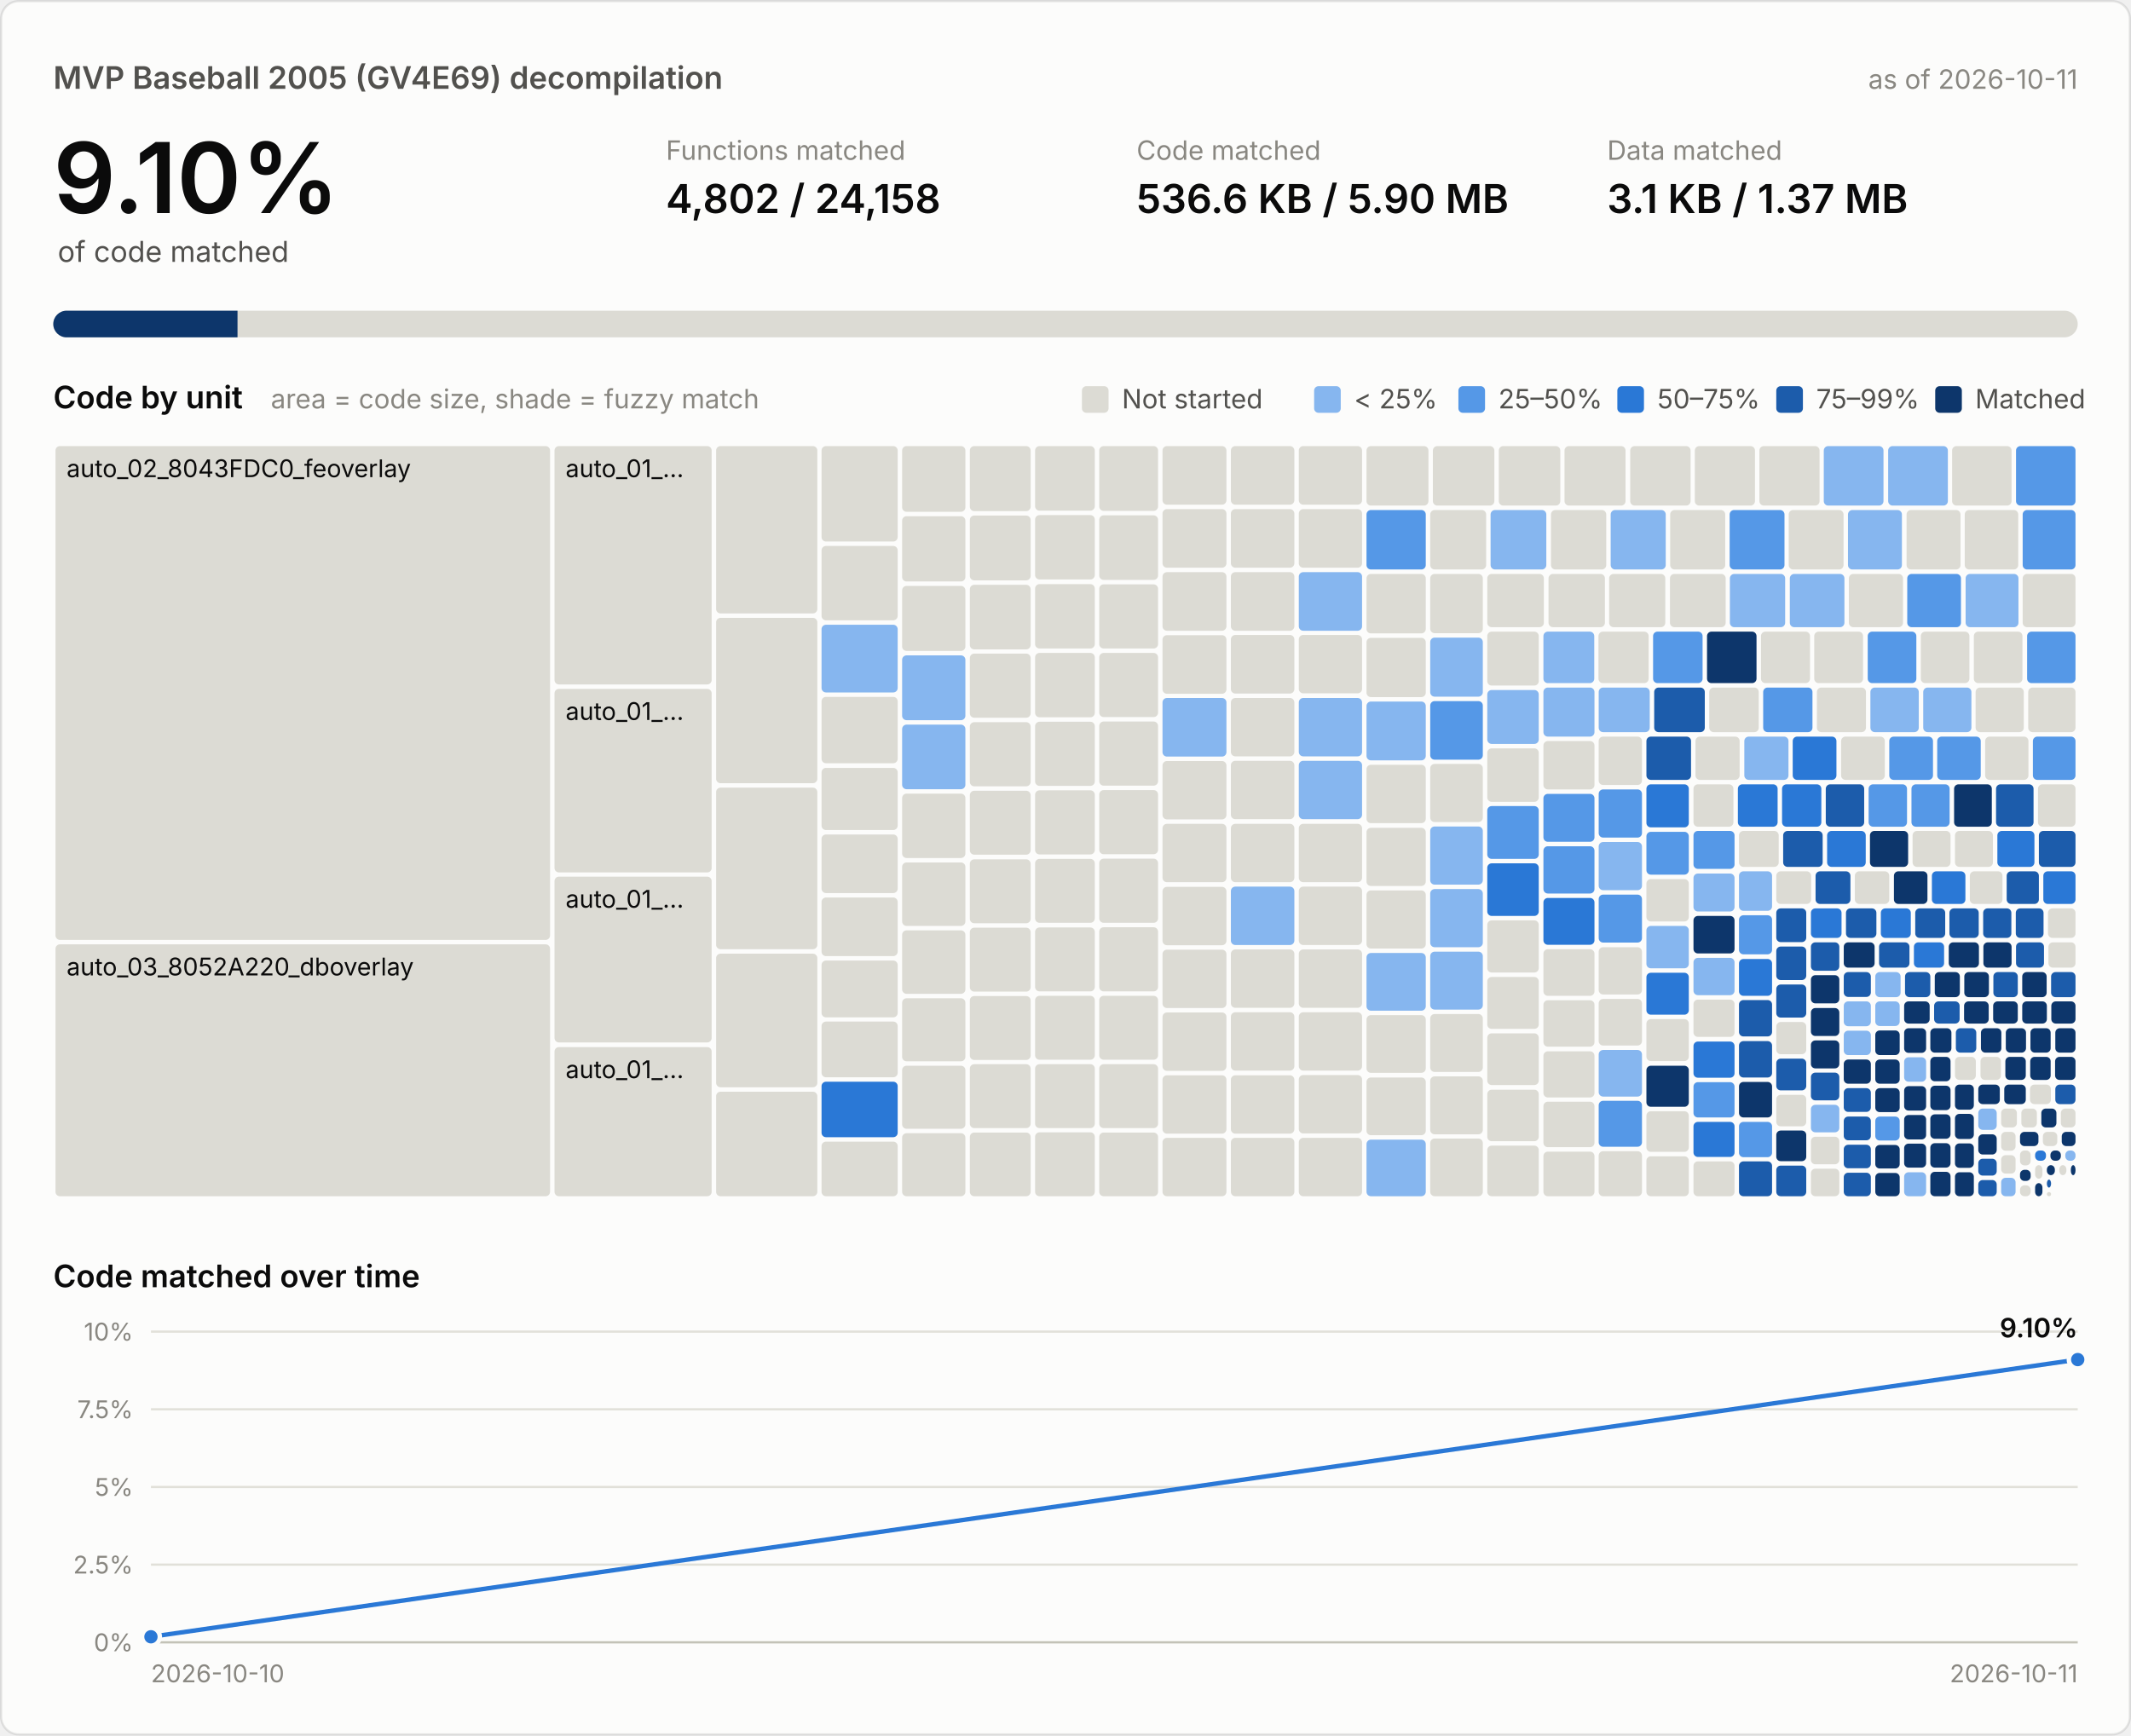
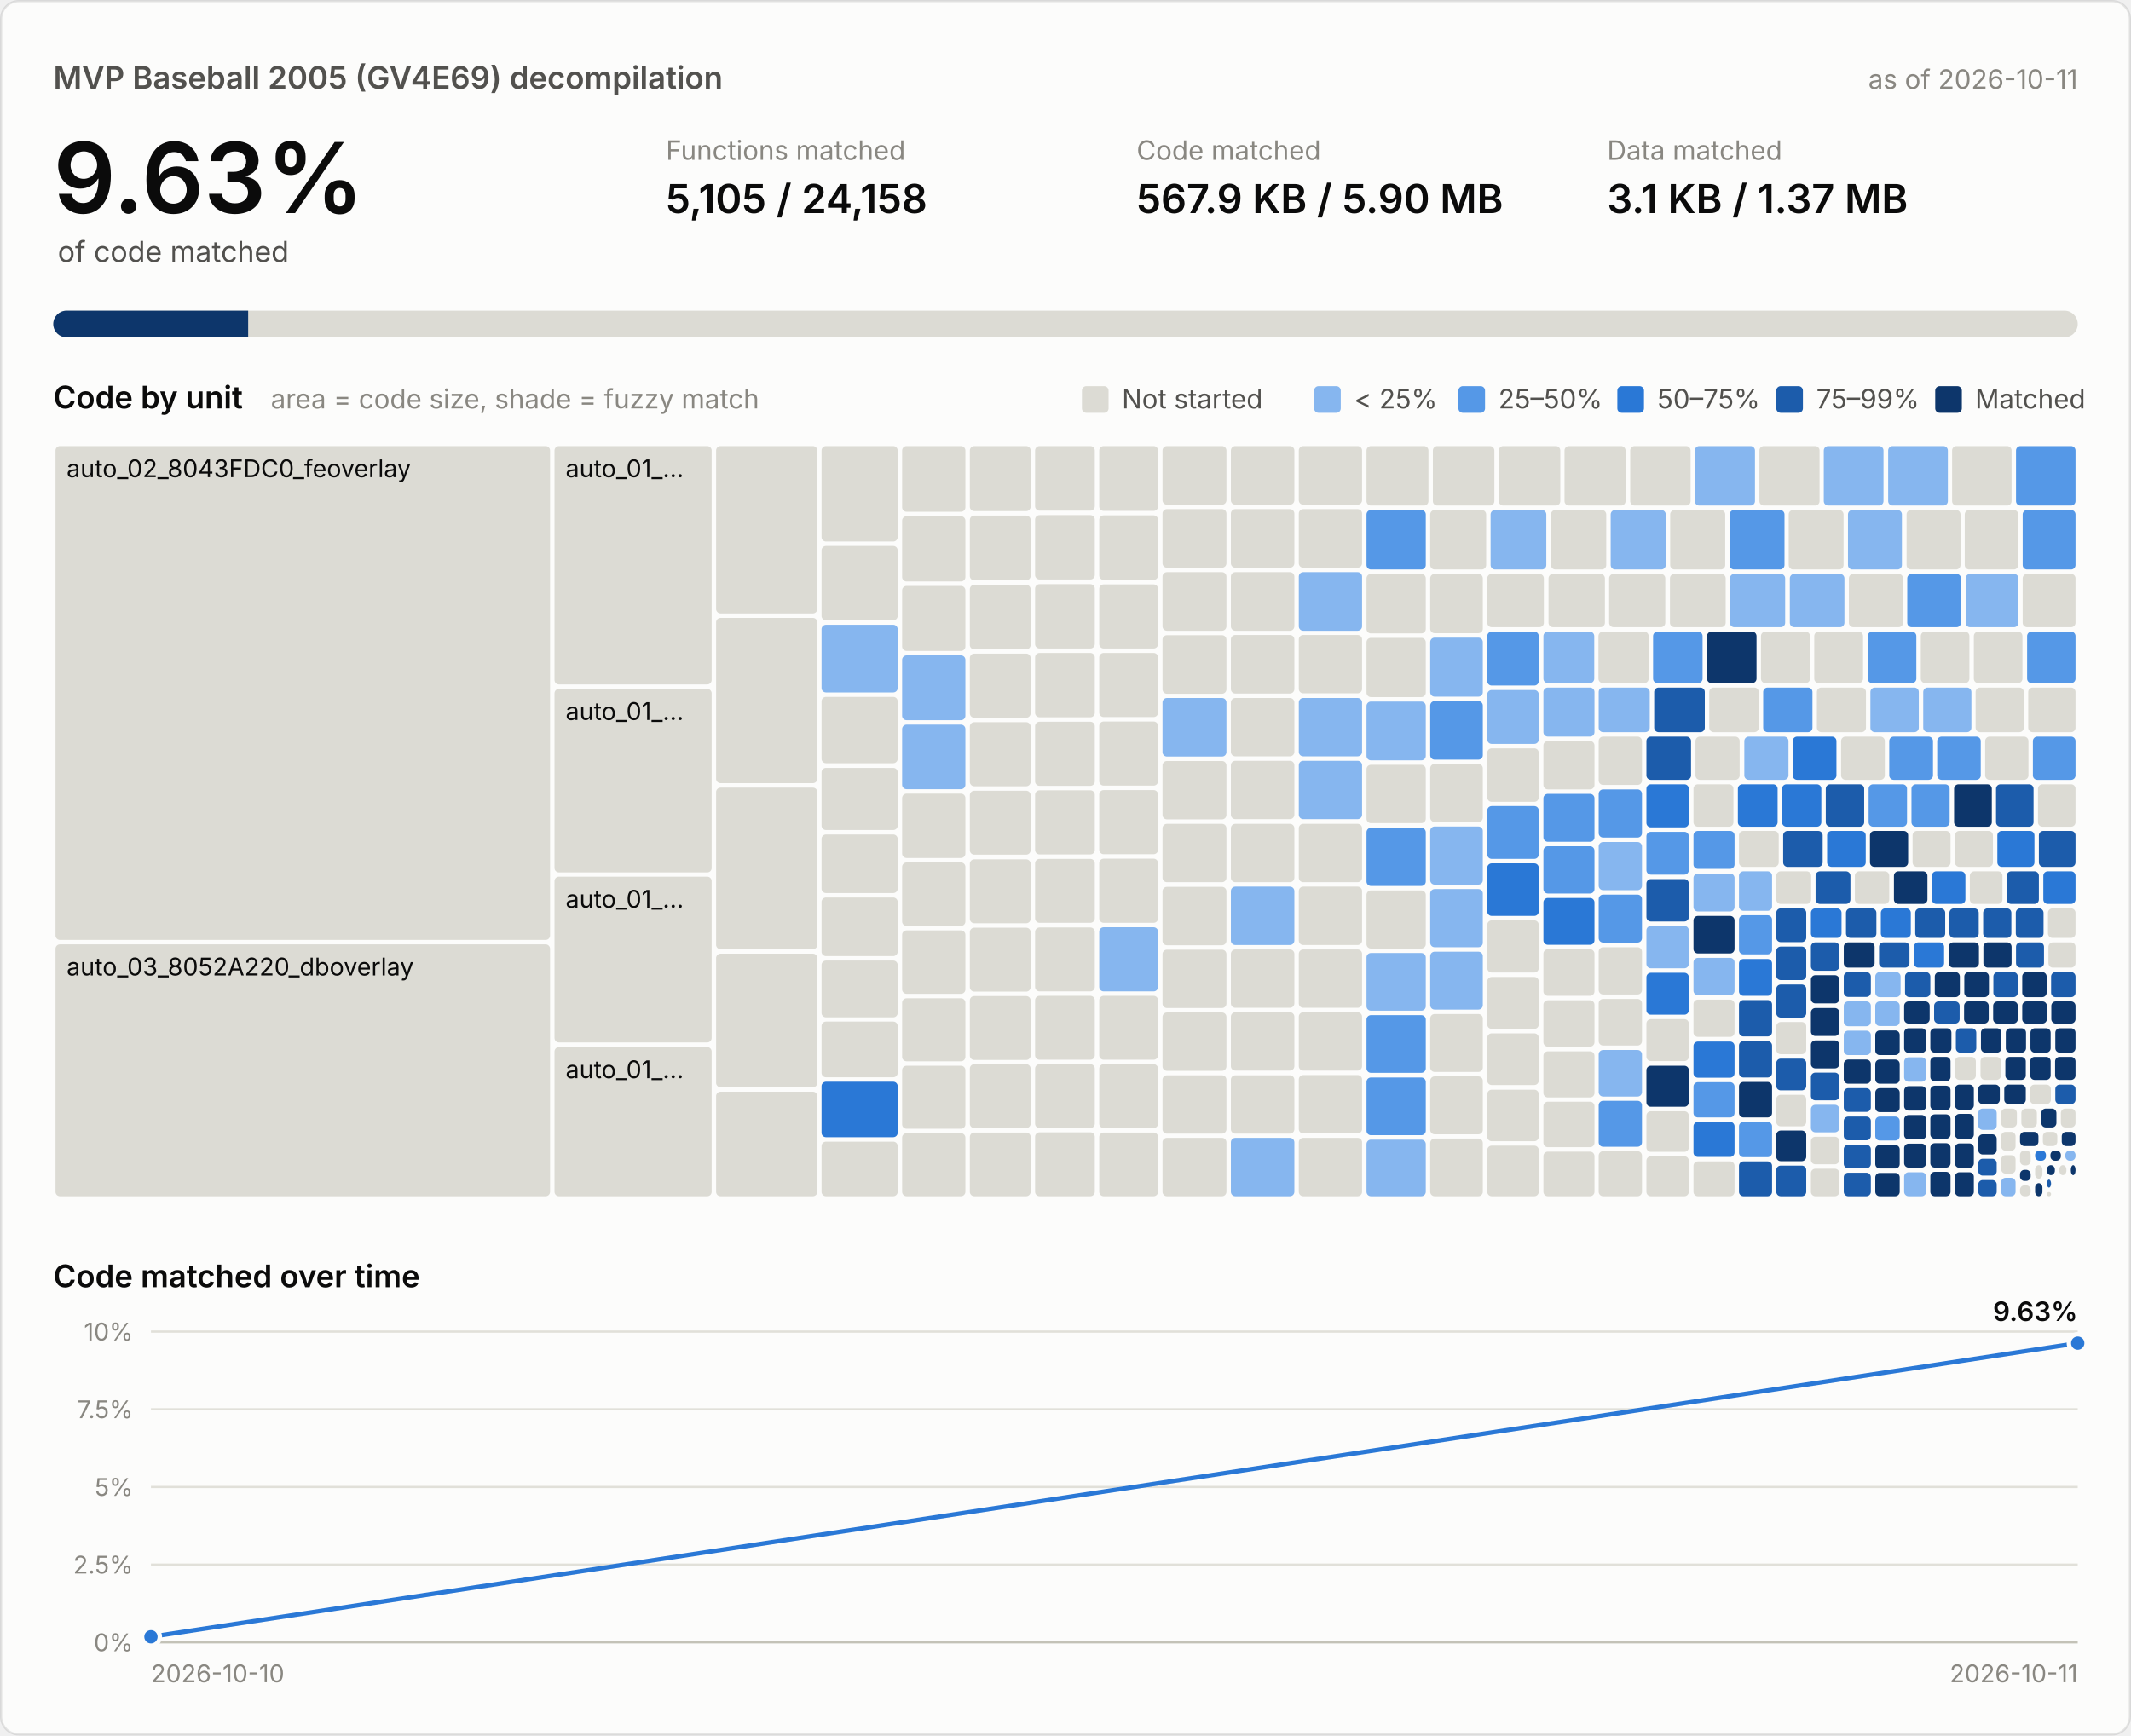
<svg xmlns="http://www.w3.org/2000/svg" width="960" height="782" viewBox="0 0 960 782" role="img" aria-labelledby="title desc">
  <style>
text { font-family: system-ui, -apple-system, "Segoe UI", sans-serif; }
.surface { fill: #fcfcfb; }
.border { fill: none; stroke: rgba(11,11,11,0.10); }
.t1 { fill: #0b0b0b; } .t2 { fill: #52514e; } .t3 { fill: #898781; }
.grid { stroke: #e1e0d9; } .axis { stroke: #c3c2b7; }
.line { fill: none; stroke: #2a78d6; } .dot { fill: #2a78d6; stroke: #fcfcfb; }
.b0 { fill: #dcdbd4; } .b1 { fill: #86b6ef; } .b2 { fill: #5598e7; }
.b3 { fill: #2a78d6; } .b4 { fill: #1c5cab; } .b5 { fill: #0d366b; }
.l0, .l1, .l2, .l3 { fill: #0b0b0b; } .l4, .l5 { fill: #ffffff; }
@media (prefers-color-scheme: dark) {
  .surface { fill: #1a1a19; }
  .border { stroke: rgba(255,255,255,0.10); }
  .t1 { fill: #ffffff; } .t2 { fill: #c3c2b7; } .t3 { fill: #898781; }
  .grid { stroke: #2c2c2a; } .axis { stroke: #383835; }
  .line { stroke: #3987e5; } .dot { fill: #3987e5; stroke: #1a1a19; }
  .b0 { fill: #383835; } .b1 { fill: #184f95; } .b2 { fill: #256abf; }
  .b3 { fill: #3987e5; } .b4 { fill: #6da7ec; } .b5 { fill: #b7d3f6; }
  .l0 { fill: #c3c2b7; } .l1, .l2 { fill: #ffffff; } .l3, .l4, .l5 { fill: #0b0b0b; }
}
</style>
  <rect x="0.5" y="0.5" width="959" height="781" rx="8" class="surface" />
  <rect x="0.5" y="0.5" width="959" height="781" rx="8" class="border" />
  <text x="24.0" y="40.0" class="t2" font-size="14" font-weight="600" text-anchor="start">MVP Baseball 2005 (GV4E69) decompilation</text>
  <text x="936.0" y="40.0" class="t3" font-size="12" font-weight="400" text-anchor="end">as of 2026-10-11</text>
-   <text x="24.0" y="96.0" class="t1" font-size="44" font-weight="600" text-anchor="start">9.10%</text>
+   <text x="24.0" y="96.0" class="t1" font-size="44" font-weight="600" text-anchor="start">9.63%</text>
  <text x="26.0" y="118.0" class="t2" font-size="13" font-weight="400" text-anchor="start">of code matched</text>
  <text x="300.0" y="72.0" class="t3" font-size="12" font-weight="400" text-anchor="start">Functions matched</text>
-   <text x="300.0" y="96.0" class="t1" font-size="18" font-weight="600" text-anchor="start">4,802 / 24,158</text>
+   <text x="300.0" y="96.0" class="t1" font-size="18" font-weight="600" text-anchor="start">5,105 / 24,158</text>
  <text x="512.0" y="72.0" class="t3" font-size="12" font-weight="400" text-anchor="start">Code matched</text>
-   <text x="512.0" y="96.0" class="t1" font-size="18" font-weight="600" text-anchor="start">536.6 KB / 5.90 MB</text>
+   <text x="512.0" y="96.0" class="t1" font-size="18" font-weight="600" text-anchor="start">567.9 KB / 5.90 MB</text>
  <text x="724.0" y="72.0" class="t3" font-size="12" font-weight="400" text-anchor="start">Data matched</text>
  <text x="724.0" y="96.0" class="t1" font-size="18" font-weight="600" text-anchor="start">3.1 KB / 1.37 MB</text>
  <clipPath id="bar">
    <rect x="24" y="140" width="912" height="12" rx="6.0" />
  </clipPath>
  <rect x="24" y="140" width="912" height="12" rx="6.0" class="b0" />
-   <rect x="24" y="140" width="83.0" height="12" class="b5" clip-path="url(#bar)" />
+   <rect x="24" y="140" width="87.8" height="12" class="b5" clip-path="url(#bar)" />
  <text x="24.0" y="184.0" class="t1" font-size="14" font-weight="600" text-anchor="start">Code by unit</text>
  <text x="122.0" y="184.0" class="t3" font-size="12" font-weight="400" text-anchor="start">area = code size, shade = fuzzy match</text>
  <rect x="487.4" y="174" width="12" height="12" rx="2" class="b0" />
  <text x="505.4" y="184.0" class="t2" font-size="12" font-weight="400" text-anchor="start">Not started</text>
  <rect x="592.0" y="174" width="12" height="12" rx="2" class="b1" />
  <text x="610.0" y="184.0" class="t2" font-size="12" font-weight="400" text-anchor="start">&lt; 25%</text>
  <rect x="657.0" y="174" width="12" height="12" rx="2" class="b2" />
  <text x="675.0" y="184.0" class="t2" font-size="12" font-weight="400" text-anchor="start">25–50%</text>
  <rect x="728.6" y="174" width="12" height="12" rx="2" class="b3" />
  <text x="746.6" y="184.0" class="t2" font-size="12" font-weight="400" text-anchor="start">50–75%</text>
  <rect x="800.2" y="174" width="12" height="12" rx="2" class="b4" />
  <text x="818.2" y="184.0" class="t2" font-size="12" font-weight="400" text-anchor="start">75–99%</text>
  <rect x="871.8" y="174" width="12" height="12" rx="2" class="b5" />
  <text x="889.8" y="184.0" class="t2" font-size="12" font-weight="400" text-anchor="start">Matched</text>
  <g id="treemap">
    <rect x="25.0" y="201.0" width="222.8" height="222.5" rx="2" class="b0" />
    <text x="30.0" y="215.0" class="l0" font-size="11" font-weight="400" text-anchor="start">auto_02_8043FDC0_feoverlay</text>
    <rect x="25.0" y="425.5" width="222.8" height="113.5" rx="2" class="b0" />
    <text x="30.0" y="439.5" class="l0" font-size="11" font-weight="400" text-anchor="start">auto_03_8052A220_dboverlay</text>
    <rect x="249.8" y="201.0" width="70.8" height="107.4" rx="2" class="b0" />
    <text x="254.8" y="215.0" class="l0" font-size="11" font-weight="400" text-anchor="start">auto_01_…</text>
    <rect x="249.8" y="310.4" width="70.8" height="82.7" rx="2" class="b0" />
    <text x="254.8" y="324.4" class="l0" font-size="11" font-weight="400" text-anchor="start">auto_01_…</text>
    <rect x="249.8" y="395.0" width="70.8" height="74.7" rx="2" class="b0" />
    <text x="254.8" y="409.0" class="l0" font-size="11" font-weight="400" text-anchor="start">auto_01_…</text>
    <rect x="249.8" y="471.8" width="70.8" height="67.2" rx="2" class="b0" />
    <text x="254.8" y="485.8" class="l0" font-size="11" font-weight="400" text-anchor="start">auto_01_…</text>
    <rect x="322.6" y="201.0" width="45.6" height="75.4" rx="2" class="b0" />
    <rect x="322.6" y="278.4" width="45.6" height="74.5" rx="2" class="b0" />
    <rect x="322.6" y="354.9" width="45.6" height="72.8" rx="2" class="b0" />
    <rect x="322.6" y="429.7" width="45.6" height="60.2" rx="2" class="b0" />
    <rect x="322.6" y="491.9" width="45.6" height="47.1" rx="2" class="b0" />
    <rect x="370.1" y="201.0" width="34.3" height="43.0" rx="2" class="b0" />
    <rect x="370.1" y="246.0" width="34.3" height="33.5" rx="2" class="b0" />
    <rect x="370.1" y="281.5" width="34.3" height="30.5" rx="2" class="b1" />
    <rect x="370.1" y="314.0" width="34.3" height="29.9" rx="2" class="b0" />
    <rect x="370.1" y="346.0" width="34.3" height="28.0" rx="2" class="b0" />
    <rect x="370.1" y="376.0" width="34.3" height="26.4" rx="2" class="b0" />
    <rect x="370.1" y="404.4" width="34.3" height="26.4" rx="2" class="b0" />
    <rect x="370.1" y="432.8" width="34.3" height="25.6" rx="2" class="b0" />
    <rect x="370.1" y="460.3" width="34.3" height="25.1" rx="2" class="b0" />
    <rect x="370.1" y="487.4" width="34.3" height="25.0" rx="2" class="b3" />
    <rect x="370.1" y="514.4" width="34.3" height="24.6" rx="2" class="b0" />
    <rect x="406.4" y="201.0" width="28.5" height="29.6" rx="2" class="b0" />
    <rect x="406.4" y="232.6" width="28.5" height="29.4" rx="2" class="b0" />
    <rect x="406.4" y="264.0" width="28.5" height="29.3" rx="2" class="b0" />
    <rect x="406.4" y="295.3" width="28.5" height="29.2" rx="2" class="b1" />
    <rect x="406.4" y="326.5" width="28.5" height="29.1" rx="2" class="b1" />
    <rect x="406.4" y="357.6" width="28.5" height="29.0" rx="2" class="b0" />
    <rect x="406.4" y="388.6" width="28.5" height="28.6" rx="2" class="b0" />
    <rect x="406.4" y="419.2" width="28.5" height="28.6" rx="2" class="b0" />
    <rect x="406.4" y="449.8" width="28.5" height="28.4" rx="2" class="b0" />
    <rect x="406.4" y="480.2" width="28.5" height="28.4" rx="2" class="b0" />
    <rect x="406.4" y="510.6" width="28.5" height="28.4" rx="2" class="b0" />
    <rect x="436.9" y="201.0" width="27.4" height="29.3" rx="2" class="b0" />
    <rect x="436.9" y="232.3" width="27.4" height="29.2" rx="2" class="b0" />
    <rect x="436.9" y="263.5" width="27.4" height="29.1" rx="2" class="b0" />
    <rect x="436.9" y="294.5" width="27.4" height="28.9" rx="2" class="b0" />
    <rect x="436.9" y="325.4" width="27.4" height="28.9" rx="2" class="b0" />
    <rect x="436.9" y="356.3" width="27.4" height="28.8" rx="2" class="b0" />
    <rect x="436.9" y="387.2" width="27.4" height="28.8" rx="2" class="b0" />
    <rect x="436.9" y="418.0" width="27.4" height="28.8" rx="2" class="b0" />
    <rect x="436.9" y="448.8" width="27.4" height="28.8" rx="2" class="b0" />
    <rect x="436.9" y="479.5" width="27.4" height="28.8" rx="2" class="b0" />
    <rect x="436.9" y="510.3" width="27.4" height="28.7" rx="2" class="b0" />
    <rect x="466.3" y="201.0" width="26.9" height="29.1" rx="2" class="b0" />
    <rect x="466.3" y="232.1" width="26.9" height="29.0" rx="2" class="b0" />
    <rect x="466.3" y="263.2" width="26.9" height="29.0" rx="2" class="b0" />
    <rect x="466.3" y="294.2" width="26.9" height="29.0" rx="2" class="b0" />
    <rect x="466.3" y="325.2" width="26.9" height="28.9" rx="2" class="b0" />
    <rect x="466.3" y="356.1" width="26.9" height="28.9" rx="2" class="b0" />
    <rect x="466.3" y="387.0" width="26.9" height="28.8" rx="2" class="b0" />
    <rect x="466.3" y="417.9" width="26.9" height="28.8" rx="2" class="b0" />
    <rect x="466.3" y="448.7" width="26.9" height="28.8" rx="2" class="b0" />
    <rect x="466.3" y="479.5" width="26.9" height="28.8" rx="2" class="b0" />
    <rect x="466.3" y="510.2" width="26.9" height="28.8" rx="2" class="b0" />
    <rect x="495.2" y="201.0" width="26.5" height="29.2" rx="2" class="b0" />
    <rect x="495.2" y="232.2" width="26.5" height="29.1" rx="2" class="b0" />
    <rect x="495.2" y="263.3" width="26.5" height="28.9" rx="2" class="b0" />
    <rect x="495.2" y="294.2" width="26.5" height="28.9" rx="2" class="b0" />
    <rect x="495.2" y="325.1" width="26.5" height="28.9" rx="2" class="b0" />
    <rect x="495.2" y="356.0" width="26.5" height="28.9" rx="2" class="b0" />
    <rect x="495.2" y="386.9" width="26.5" height="28.9" rx="2" class="b0" />
-     <rect x="495.2" y="417.8" width="26.5" height="28.9" rx="2" class="b0" />
+     <rect x="495.2" y="417.8" width="26.5" height="28.9" rx="2" class="b1" />
    <rect x="495.2" y="448.7" width="26.5" height="28.8" rx="2" class="b0" />
    <rect x="495.2" y="479.5" width="26.5" height="28.8" rx="2" class="b0" />
    <rect x="495.2" y="510.3" width="26.5" height="28.7" rx="2" class="b0" />
    <rect x="523.7" y="201.0" width="28.8" height="26.4" rx="2" class="b0" />
    <rect x="523.7" y="229.4" width="28.8" height="26.4" rx="2" class="b0" />
    <rect x="523.7" y="257.8" width="28.8" height="26.4" rx="2" class="b0" />
    <rect x="523.7" y="286.2" width="28.8" height="26.4" rx="2" class="b0" />
    <rect x="523.7" y="314.5" width="28.8" height="26.4" rx="2" class="b1" />
    <rect x="523.7" y="342.9" width="28.8" height="26.3" rx="2" class="b0" />
    <rect x="523.7" y="371.2" width="28.8" height="26.3" rx="2" class="b0" />
    <rect x="523.7" y="399.6" width="28.8" height="26.3" rx="2" class="b0" />
    <rect x="523.7" y="427.9" width="28.8" height="26.3" rx="2" class="b0" />
    <rect x="523.7" y="456.2" width="28.8" height="26.3" rx="2" class="b0" />
    <rect x="523.7" y="484.5" width="28.8" height="26.3" rx="2" class="b0" />
    <rect x="523.7" y="512.7" width="28.8" height="26.3" rx="2" class="b0" />
    <rect x="554.5" y="201.0" width="28.6" height="26.4" rx="2" class="b0" />
    <rect x="554.5" y="229.4" width="28.6" height="26.4" rx="2" class="b0" />
    <rect x="554.5" y="257.8" width="28.6" height="26.4" rx="2" class="b0" />
    <rect x="554.5" y="286.1" width="28.6" height="26.4" rx="2" class="b0" />
    <rect x="554.5" y="314.5" width="28.6" height="26.3" rx="2" class="b0" />
    <rect x="554.5" y="342.8" width="28.6" height="26.3" rx="2" class="b0" />
    <rect x="554.5" y="371.2" width="28.6" height="26.3" rx="2" class="b0" />
    <rect x="554.5" y="399.5" width="28.6" height="26.3" rx="2" class="b1" />
    <rect x="554.5" y="427.8" width="28.6" height="26.3" rx="2" class="b0" />
    <rect x="554.5" y="456.1" width="28.6" height="26.3" rx="2" class="b0" />
    <rect x="554.5" y="484.5" width="28.6" height="26.3" rx="2" class="b0" />
-     <rect x="554.5" y="512.7" width="28.6" height="26.3" rx="2" class="b0" />
+     <rect x="554.5" y="512.7" width="28.6" height="26.3" rx="2" class="b1" />
    <rect x="585.1" y="201.0" width="28.5" height="26.4" rx="2" class="b0" />
    <rect x="585.1" y="229.4" width="28.5" height="26.4" rx="2" class="b0" />
    <rect x="585.1" y="257.8" width="28.5" height="26.4" rx="2" class="b1" />
    <rect x="585.1" y="286.1" width="28.5" height="26.3" rx="2" class="b0" />
    <rect x="585.1" y="314.5" width="28.5" height="26.3" rx="2" class="b1" />
    <rect x="585.1" y="342.8" width="28.5" height="26.3" rx="2" class="b1" />
    <rect x="585.1" y="371.2" width="28.5" height="26.3" rx="2" class="b0" />
    <rect x="585.1" y="399.5" width="28.5" height="26.3" rx="2" class="b0" />
    <rect x="585.1" y="427.8" width="28.5" height="26.3" rx="2" class="b0" />
    <rect x="585.1" y="456.1" width="28.5" height="26.3" rx="2" class="b0" />
    <rect x="585.1" y="484.4" width="28.5" height="26.3" rx="2" class="b0" />
    <rect x="585.1" y="512.7" width="28.5" height="26.3" rx="2" class="b0" />
    <rect x="615.6" y="201.0" width="27.9" height="26.8" rx="2" class="b0" />
    <rect x="645.5" y="201.0" width="27.7" height="26.8" rx="2" class="b0" />
    <rect x="675.2" y="201.0" width="27.7" height="26.8" rx="2" class="b0" />
    <rect x="704.8" y="201.0" width="27.5" height="26.8" rx="2" class="b0" />
    <rect x="734.4" y="201.0" width="27.2" height="26.8" rx="2" class="b0" />
-     <rect x="763.5" y="201.0" width="27.1" height="26.8" rx="2" class="b0" />
+     <rect x="763.5" y="201.0" width="27.1" height="26.8" rx="2" class="b1" />
    <rect x="792.6" y="201.0" width="27.1" height="26.8" rx="2" class="b0" />
    <rect x="821.6" y="201.0" width="26.9" height="26.8" rx="2" class="b1" />
    <rect x="850.6" y="201.0" width="26.9" height="26.8" rx="2" class="b1" />
    <rect x="879.4" y="201.0" width="26.8" height="26.8" rx="2" class="b0" />
    <rect x="908.2" y="201.0" width="26.8" height="26.8" rx="2" class="b2" />
    <rect x="615.6" y="229.8" width="26.7" height="26.8" rx="2" class="b2" />
    <rect x="615.6" y="258.6" width="26.7" height="26.8" rx="2" class="b0" />
    <rect x="615.6" y="287.4" width="26.7" height="26.7" rx="2" class="b0" />
    <rect x="615.6" y="316.1" width="26.7" height="26.5" rx="2" class="b1" />
    <rect x="615.6" y="344.6" width="26.7" height="26.3" rx="2" class="b0" />
-     <rect x="615.6" y="373.0" width="26.7" height="26.2" rx="2" class="b0" />
+     <rect x="615.6" y="373.0" width="26.7" height="26.2" rx="2" class="b2" />
    <rect x="615.6" y="401.2" width="26.7" height="26.2" rx="2" class="b0" />
    <rect x="615.6" y="429.4" width="26.7" height="26.0" rx="2" class="b1" />
-     <rect x="615.6" y="457.4" width="26.7" height="26.0" rx="2" class="b0" />
-     <rect x="615.6" y="485.5" width="26.7" height="26.0" rx="2" class="b0" />
+     <rect x="615.6" y="457.4" width="26.7" height="26.0" rx="2" class="b2" />
+     <rect x="615.6" y="485.5" width="26.7" height="26.0" rx="2" class="b2" />
    <rect x="615.6" y="513.5" width="26.7" height="25.5" rx="2" class="b1" />
    <rect x="644.3" y="229.8" width="25.2" height="26.8" rx="2" class="b0" />
    <rect x="671.5" y="229.8" width="25.1" height="26.8" rx="2" class="b1" />
    <rect x="698.7" y="229.8" width="24.9" height="26.8" rx="2" class="b0" />
    <rect x="725.6" y="229.8" width="24.8" height="26.8" rx="2" class="b1" />
    <rect x="752.4" y="229.8" width="24.8" height="26.8" rx="2" class="b0" />
    <rect x="779.2" y="229.8" width="24.7" height="26.8" rx="2" class="b2" />
    <rect x="805.8" y="229.8" width="24.7" height="26.8" rx="2" class="b0" />
    <rect x="832.5" y="229.8" width="24.3" height="26.8" rx="2" class="b1" />
    <rect x="858.9" y="229.8" width="24.3" height="26.8" rx="2" class="b0" />
    <rect x="885.1" y="229.8" width="24.1" height="26.8" rx="2" class="b0" />
    <rect x="911.2" y="229.8" width="23.8" height="26.8" rx="2" class="b2" />
    <rect x="644.3" y="258.6" width="23.7" height="26.7" rx="2" class="b0" />
    <rect x="644.3" y="287.3" width="23.7" height="26.6" rx="2" class="b1" />
    <rect x="644.3" y="315.9" width="23.7" height="26.4" rx="2" class="b2" />
    <rect x="644.3" y="344.2" width="23.7" height="26.2" rx="2" class="b0" />
    <rect x="644.3" y="372.4" width="23.7" height="26.2" rx="2" class="b1" />
    <rect x="644.3" y="400.6" width="23.7" height="26.2" rx="2" class="b1" />
    <rect x="644.3" y="428.8" width="23.7" height="26.1" rx="2" class="b1" />
    <rect x="644.3" y="456.9" width="23.7" height="26.1" rx="2" class="b0" />
    <rect x="644.3" y="485.0" width="23.7" height="26.1" rx="2" class="b0" />
    <rect x="644.3" y="513.0" width="23.7" height="26.0" rx="2" class="b0" />
    <rect x="670.0" y="258.6" width="25.5" height="24.0" rx="2" class="b0" />
    <rect x="697.6" y="258.6" width="25.4" height="24.0" rx="2" class="b0" />
    <rect x="724.9" y="258.6" width="25.3" height="24.0" rx="2" class="b0" />
    <rect x="752.3" y="258.6" width="25.1" height="24.0" rx="2" class="b0" />
    <rect x="779.3" y="258.6" width="24.9" height="24.0" rx="2" class="b1" />
    <rect x="806.3" y="258.6" width="24.6" height="24.0" rx="2" class="b1" />
    <rect x="832.9" y="258.6" width="24.4" height="24.0" rx="2" class="b0" />
    <rect x="859.2" y="258.6" width="24.2" height="24.0" rx="2" class="b2" />
    <rect x="885.5" y="258.6" width="23.8" height="24.0" rx="2" class="b1" />
    <rect x="911.2" y="258.6" width="23.8" height="24.0" rx="2" class="b0" />
-     <rect x="670.0" y="284.6" width="23.2" height="24.3" rx="2" class="b0" />
+     <rect x="670.0" y="284.6" width="23.2" height="24.3" rx="2" class="b2" />
    <rect x="670.0" y="310.9" width="23.2" height="24.3" rx="2" class="b1" />
    <rect x="670.0" y="337.2" width="23.2" height="24.1" rx="2" class="b0" />
    <rect x="670.0" y="363.2" width="23.2" height="23.8" rx="2" class="b2" />
    <rect x="670.0" y="389.0" width="23.2" height="23.7" rx="2" class="b3" />
    <rect x="670.0" y="414.7" width="23.2" height="23.5" rx="2" class="b0" />
    <rect x="670.0" y="440.2" width="23.2" height="23.4" rx="2" class="b0" />
    <rect x="670.0" y="465.6" width="23.2" height="23.3" rx="2" class="b0" />
    <rect x="670.0" y="491.0" width="23.2" height="23.2" rx="2" class="b0" />
    <rect x="670.0" y="516.2" width="23.2" height="22.8" rx="2" class="b0" />
    <rect x="695.3" y="284.6" width="22.9" height="23.2" rx="2" class="b1" />
    <rect x="720.1" y="284.6" width="22.6" height="23.2" rx="2" class="b0" />
    <rect x="744.7" y="284.6" width="22.3" height="23.2" rx="2" class="b2" />
    <rect x="769.0" y="284.6" width="22.3" height="23.2" rx="2" class="b5" />
    <rect x="793.3" y="284.6" width="22.1" height="23.2" rx="2" class="b0" />
    <rect x="817.3" y="284.6" width="22.0" height="23.2" rx="2" class="b0" />
    <rect x="841.4" y="284.6" width="21.9" height="23.2" rx="2" class="b2" />
    <rect x="865.3" y="284.6" width="21.9" height="23.2" rx="2" class="b0" />
    <rect x="889.2" y="284.6" width="21.9" height="23.2" rx="2" class="b0" />
    <rect x="913.2" y="284.6" width="21.8" height="23.2" rx="2" class="b2" />
    <rect x="695.3" y="309.8" width="23.0" height="22.1" rx="2" class="b1" />
    <rect x="695.3" y="333.9" width="23.0" height="21.8" rx="2" class="b0" />
    <rect x="695.3" y="357.7" width="23.0" height="21.6" rx="2" class="b2" />
    <rect x="695.3" y="381.3" width="23.0" height="21.3" rx="2" class="b2" />
    <rect x="695.3" y="404.6" width="23.0" height="21.1" rx="2" class="b3" />
    <rect x="695.3" y="427.7" width="23.0" height="21.0" rx="2" class="b0" />
    <rect x="695.3" y="450.7" width="23.0" height="20.9" rx="2" class="b0" />
    <rect x="695.3" y="473.7" width="23.0" height="20.8" rx="2" class="b0" />
    <rect x="695.3" y="496.4" width="23.0" height="20.5" rx="2" class="b0" />
    <rect x="695.3" y="518.9" width="23.0" height="20.1" rx="2" class="b0" />
    <rect x="720.2" y="309.8" width="23.0" height="20.1" rx="2" class="b1" />
    <rect x="745.2" y="309.8" width="22.8" height="20.1" rx="2" class="b4" />
    <rect x="770.0" y="309.8" width="22.3" height="20.1" rx="2" class="b0" />
    <rect x="794.3" y="309.8" width="22.2" height="20.1" rx="2" class="b2" />
    <rect x="818.5" y="309.8" width="22.1" height="20.1" rx="2" class="b0" />
    <rect x="842.6" y="309.8" width="21.8" height="20.1" rx="2" class="b1" />
    <rect x="866.4" y="309.8" width="21.7" height="20.1" rx="2" class="b1" />
    <rect x="890.0" y="309.8" width="21.7" height="20.1" rx="2" class="b0" />
    <rect x="913.7" y="309.8" width="21.3" height="20.1" rx="2" class="b0" />
    <rect x="720.2" y="331.9" width="19.5" height="21.8" rx="2" class="b0" />
    <rect x="720.2" y="355.7" width="19.5" height="21.7" rx="2" class="b2" />
    <rect x="720.2" y="379.4" width="19.5" height="21.7" rx="2" class="b1" />
    <rect x="720.2" y="403.1" width="19.5" height="21.6" rx="2" class="b2" />
    <rect x="720.2" y="426.8" width="19.5" height="21.3" rx="2" class="b0" />
    <rect x="720.2" y="450.1" width="19.5" height="21.0" rx="2" class="b0" />
    <rect x="720.2" y="473.1" width="19.5" height="21.0" rx="2" class="b1" />
    <rect x="720.2" y="496.0" width="19.5" height="20.7" rx="2" class="b2" />
    <rect x="720.2" y="518.7" width="19.5" height="20.3" rx="2" class="b0" />
    <rect x="741.7" y="331.9" width="20.1" height="19.5" rx="2" class="b4" />
    <rect x="763.8" y="331.9" width="19.9" height="19.5" rx="2" class="b0" />
    <rect x="785.8" y="331.9" width="19.9" height="19.5" rx="2" class="b1" />
    <rect x="807.6" y="331.9" width="19.7" height="19.5" rx="2" class="b3" />
    <rect x="829.4" y="331.9" width="19.7" height="19.5" rx="2" class="b0" />
    <rect x="851.1" y="331.9" width="19.7" height="19.5" rx="2" class="b2" />
    <rect x="872.7" y="331.9" width="19.6" height="19.5" rx="2" class="b2" />
    <rect x="894.3" y="331.9" width="19.5" height="19.5" rx="2" class="b0" />
    <rect x="915.8" y="331.9" width="19.2" height="19.5" rx="2" class="b2" />
    <rect x="741.7" y="353.4" width="19.1" height="19.4" rx="2" class="b3" />
    <rect x="741.7" y="374.8" width="19.1" height="19.3" rx="2" class="b2" />
-     <rect x="741.7" y="396.1" width="19.1" height="19.1" rx="2" class="b0" />
+     <rect x="741.7" y="396.1" width="19.1" height="19.1" rx="2" class="b4" />
    <rect x="741.7" y="417.2" width="19.1" height="19.1" rx="2" class="b1" />
    <rect x="741.7" y="438.3" width="19.1" height="18.9" rx="2" class="b3" />
    <rect x="741.7" y="459.2" width="19.1" height="18.9" rx="2" class="b0" />
    <rect x="741.7" y="480.2" width="19.1" height="18.5" rx="2" class="b5" />
    <rect x="741.7" y="500.7" width="19.1" height="18.3" rx="2" class="b0" />
    <rect x="741.7" y="521.0" width="19.1" height="18.0" rx="2" class="b0" />
    <rect x="762.9" y="353.4" width="18.0" height="19.1" rx="2" class="b0" />
    <rect x="782.9" y="353.4" width="17.9" height="19.1" rx="2" class="b3" />
    <rect x="802.8" y="353.4" width="17.7" height="19.1" rx="2" class="b3" />
    <rect x="822.5" y="353.4" width="17.3" height="19.1" rx="2" class="b4" />
    <rect x="841.8" y="353.4" width="17.3" height="19.1" rx="2" class="b2" />
    <rect x="861.1" y="353.4" width="17.2" height="19.1" rx="2" class="b2" />
    <rect x="880.3" y="353.4" width="17.0" height="19.1" rx="2" class="b5" />
    <rect x="899.2" y="353.4" width="16.9" height="19.1" rx="2" class="b4" />
    <rect x="918.1" y="353.4" width="16.9" height="19.1" rx="2" class="b0" />
    <rect x="762.9" y="374.4" width="18.5" height="17.1" rx="2" class="b2" />
    <rect x="762.9" y="393.6" width="18.5" height="17.1" rx="2" class="b1" />
    <rect x="762.9" y="412.7" width="18.5" height="16.9" rx="2" class="b5" />
    <rect x="762.9" y="431.6" width="18.5" height="16.8" rx="2" class="b1" />
    <rect x="762.9" y="450.4" width="18.5" height="16.8" rx="2" class="b0" />
    <rect x="762.9" y="469.3" width="18.5" height="16.3" rx="2" class="b3" />
    <rect x="762.9" y="487.6" width="18.5" height="15.9" rx="2" class="b2" />
    <rect x="762.9" y="505.5" width="18.5" height="15.8" rx="2" class="b3" />
    <rect x="762.9" y="523.3" width="18.5" height="15.7" rx="2" class="b0" />
    <rect x="783.4" y="374.4" width="17.9" height="16.2" rx="2" class="b0" />
    <rect x="803.3" y="374.4" width="17.8" height="16.2" rx="2" class="b4" />
    <rect x="823.1" y="374.4" width="17.4" height="16.2" rx="2" class="b3" />
    <rect x="842.4" y="374.4" width="17.2" height="16.2" rx="2" class="b5" />
    <rect x="861.6" y="374.4" width="17.1" height="16.2" rx="2" class="b0" />
    <rect x="880.7" y="374.4" width="17.1" height="16.2" rx="2" class="b0" />
    <rect x="899.8" y="374.4" width="16.7" height="16.2" rx="2" class="b3" />
    <rect x="918.5" y="374.4" width="16.5" height="16.2" rx="2" class="b4" />
    <rect x="783.4" y="392.6" width="14.9" height="17.8" rx="2" class="b1" />
    <rect x="783.4" y="412.4" width="14.9" height="17.6" rx="2" class="b2" />
    <rect x="783.4" y="432.1" width="14.9" height="16.6" rx="2" class="b3" />
    <rect x="783.4" y="450.6" width="14.9" height="16.4" rx="2" class="b4" />
    <rect x="783.4" y="469.1" width="14.9" height="16.4" rx="2" class="b4" />
    <rect x="783.4" y="487.5" width="14.9" height="16.0" rx="2" class="b5" />
    <rect x="783.4" y="505.5" width="14.9" height="15.9" rx="2" class="b2" />
    <rect x="783.4" y="523.3" width="14.9" height="15.7" rx="2" class="b4" />
    <rect x="800.2" y="392.6" width="15.7" height="14.7" rx="2" class="b0" />
    <rect x="817.9" y="392.6" width="15.7" height="14.7" rx="2" class="b4" />
    <rect x="835.6" y="392.6" width="15.5" height="14.7" rx="2" class="b0" />
    <rect x="853.2" y="392.6" width="15.1" height="14.7" rx="2" class="b5" />
    <rect x="870.3" y="392.6" width="15.1" height="14.7" rx="2" class="b3" />
    <rect x="887.4" y="392.6" width="14.7" height="14.7" rx="2" class="b0" />
    <rect x="904.0" y="392.6" width="14.5" height="14.7" rx="2" class="b4" />
    <rect x="920.5" y="392.6" width="14.5" height="14.7" rx="2" class="b3" />
    <rect x="800.2" y="409.3" width="13.5" height="15.2" rx="2" class="b4" />
    <rect x="800.2" y="426.5" width="13.5" height="15.1" rx="2" class="b4" />
    <rect x="800.2" y="443.6" width="13.5" height="14.9" rx="2" class="b4" />
    <rect x="800.2" y="460.5" width="13.5" height="14.5" rx="2" class="b0" />
    <rect x="800.2" y="477.0" width="13.5" height="14.3" rx="2" class="b4" />
    <rect x="800.2" y="493.3" width="13.5" height="14.2" rx="2" class="b0" />
    <rect x="800.2" y="509.4" width="13.5" height="13.8" rx="2" class="b5" />
    <rect x="800.2" y="525.2" width="13.5" height="13.8" rx="2" class="b4" />
    <rect x="815.8" y="409.3" width="13.8" height="13.3" rx="2" class="b3" />
    <rect x="831.6" y="409.3" width="13.7" height="13.3" rx="2" class="b4" />
    <rect x="847.3" y="409.3" width="13.5" height="13.3" rx="2" class="b3" />
    <rect x="862.8" y="409.3" width="13.5" height="13.3" rx="2" class="b4" />
    <rect x="878.2" y="409.3" width="13.2" height="13.3" rx="2" class="b4" />
    <rect x="893.4" y="409.3" width="12.7" height="13.3" rx="2" class="b4" />
    <rect x="908.1" y="409.3" width="12.5" height="13.3" rx="2" class="b4" />
    <rect x="922.6" y="409.3" width="12.4" height="13.3" rx="2" class="b0" />
    <rect x="815.8" y="424.6" width="12.8" height="12.8" rx="2" class="b4" />
    <rect x="815.8" y="439.4" width="12.8" height="12.7" rx="2" class="b5" />
    <rect x="815.8" y="454.2" width="12.8" height="12.6" rx="2" class="b5" />
    <rect x="815.8" y="468.8" width="12.8" height="12.6" rx="2" class="b5" />
    <rect x="815.8" y="483.3" width="12.8" height="12.5" rx="2" class="b4" />
    <rect x="815.8" y="497.8" width="12.8" height="12.4" rx="2" class="b1" />
    <rect x="815.8" y="512.2" width="12.8" height="12.4" rx="2" class="b0" />
    <rect x="815.8" y="526.6" width="12.8" height="12.4" rx="2" class="b0" />
    <rect x="830.6" y="424.6" width="13.9" height="11.4" rx="2" class="b5" />
    <rect x="846.5" y="424.6" width="13.7" height="11.4" rx="2" class="b4" />
    <rect x="862.2" y="424.6" width="13.6" height="11.4" rx="2" class="b3" />
    <rect x="877.9" y="424.6" width="13.6" height="11.4" rx="2" class="b5" />
    <rect x="893.5" y="424.6" width="12.7" height="11.4" rx="2" class="b5" />
    <rect x="908.2" y="424.6" width="12.6" height="11.4" rx="2" class="b4" />
    <rect x="922.8" y="424.6" width="12.2" height="11.4" rx="2" class="b0" />
    <rect x="830.6" y="438.0" width="12.2" height="11.2" rx="2" class="b4" />
    <rect x="830.6" y="451.2" width="12.2" height="11.2" rx="2" class="b1" />
    <rect x="830.6" y="464.4" width="12.2" height="11.0" rx="2" class="b1" />
    <rect x="830.6" y="477.4" width="12.2" height="10.9" rx="2" class="b5" />
    <rect x="830.6" y="490.3" width="12.2" height="10.7" rx="2" class="b4" />
    <rect x="830.6" y="503.1" width="12.2" height="10.7" rx="2" class="b4" />
    <rect x="830.6" y="515.8" width="12.2" height="10.6" rx="2" class="b4" />
    <rect x="830.6" y="528.4" width="12.2" height="10.6" rx="2" class="b4" />
    <rect x="844.8" y="438.0" width="11.4" height="11.3" rx="2" class="b1" />
    <rect x="858.2" y="438.0" width="11.4" height="11.3" rx="2" class="b4" />
    <rect x="871.6" y="438.0" width="11.3" height="11.3" rx="2" class="b5" />
    <rect x="884.9" y="438.0" width="11.1" height="11.3" rx="2" class="b5" />
    <rect x="898.0" y="438.0" width="11.0" height="11.3" rx="2" class="b4" />
    <rect x="911.0" y="438.0" width="11.0" height="11.3" rx="2" class="b5" />
    <rect x="924.0" y="438.0" width="11.0" height="11.3" rx="2" class="b4" />
    <rect x="844.8" y="451.2" width="11.0" height="11.1" rx="2" class="b1" />
    <rect x="844.8" y="464.3" width="11.0" height="11.1" rx="2" class="b5" />
    <rect x="844.8" y="477.4" width="11.0" height="10.9" rx="2" class="b5" />
    <rect x="844.8" y="490.3" width="11.0" height="10.8" rx="2" class="b5" />
    <rect x="844.8" y="503.1" width="11.0" height="10.8" rx="2" class="b2" />
    <rect x="844.8" y="515.9" width="11.0" height="10.6" rx="2" class="b5" />
    <rect x="844.8" y="528.5" width="11.0" height="10.5" rx="2" class="b5" />
    <rect x="857.8" y="451.2" width="11.5" height="10.0" rx="2" class="b5" />
    <rect x="871.3" y="451.2" width="11.5" height="10.0" rx="2" class="b4" />
    <rect x="884.8" y="451.2" width="11.1" height="10.0" rx="2" class="b5" />
    <rect x="897.9" y="451.2" width="11.1" height="10.0" rx="2" class="b5" />
    <rect x="911.0" y="451.2" width="11.1" height="10.0" rx="2" class="b5" />
    <rect x="924.1" y="451.2" width="10.9" height="10.0" rx="2" class="b5" />
    <rect x="857.8" y="463.3" width="9.9" height="11.1" rx="2" class="b5" />
    <rect x="857.8" y="476.4" width="9.9" height="11.0" rx="2" class="b1" />
    <rect x="857.8" y="489.4" width="9.9" height="11.0" rx="2" class="b5" />
    <rect x="857.8" y="502.4" width="9.9" height="11.0" rx="2" class="b5" />
    <rect x="857.8" y="515.3" width="9.9" height="10.8" rx="2" class="b5" />
    <rect x="857.8" y="528.2" width="9.9" height="10.8" rx="2" class="b1" />
    <rect x="869.6" y="463.3" width="9.5" height="11.0" rx="2" class="b5" />
    <rect x="881.1" y="463.3" width="9.2" height="11.0" rx="2" class="b4" />
    <rect x="892.4" y="463.3" width="9.2" height="11.0" rx="2" class="b5" />
    <rect x="903.6" y="463.3" width="9.1" height="11.0" rx="2" class="b5" />
    <rect x="914.7" y="463.3" width="9.1" height="11.0" rx="2" class="b5" />
    <rect x="925.9" y="463.3" width="9.1" height="11.0" rx="2" class="b5" />
    <rect x="869.6" y="476.2" width="9.1" height="11.0" rx="2" class="b5" />
    <rect x="869.6" y="489.2" width="9.1" height="11.0" rx="2" class="b5" />
    <rect x="869.6" y="502.1" width="9.1" height="11.0" rx="2" class="b5" />
    <rect x="869.6" y="515.1" width="9.1" height="11.0" rx="2" class="b5" />
    <rect x="869.6" y="528.0" width="9.1" height="11.0" rx="2" class="b5" />
    <rect x="880.7" y="476.2" width="9.4" height="10.4" rx="2" class="b0" />
    <rect x="892.2" y="476.2" width="9.2" height="10.4" rx="2" class="b0" />
    <rect x="903.4" y="476.2" width="9.2" height="10.4" rx="2" class="b5" />
    <rect x="914.6" y="476.2" width="9.2" height="10.4" rx="2" class="b5" />
    <rect x="925.8" y="476.2" width="9.2" height="10.4" rx="2" class="b5" />
    <rect x="880.7" y="488.7" width="8.5" height="11.3" rx="2" class="b5" />
    <rect x="880.7" y="501.9" width="8.5" height="11.3" rx="2" class="b5" />
    <rect x="880.7" y="515.2" width="8.5" height="11.0" rx="2" class="b5" />
    <rect x="880.7" y="528.2" width="8.5" height="10.8" rx="2" class="b5" />
    <rect x="891.2" y="488.7" width="9.7" height="8.8" rx="2" class="b5" />
    <rect x="902.9" y="488.7" width="9.7" height="8.8" rx="2" class="b5" />
    <rect x="914.5" y="488.7" width="9.4" height="8.8" rx="2" class="b0" />
    <rect x="925.9" y="488.7" width="9.1" height="8.8" rx="2" class="b4" />
    <rect x="891.2" y="499.5" width="8.3" height="9.6" rx="2" class="b1" />
    <rect x="891.2" y="511.1" width="8.3" height="9.1" rx="2" class="b5" />
    <rect x="891.2" y="522.1" width="8.3" height="7.6" rx="2" class="b4" />
    <rect x="891.2" y="531.7" width="8.3" height="7.3" rx="2" class="b4" />
    <rect x="901.5" y="499.5" width="7.1" height="8.5" rx="2" class="b0" />
    <rect x="910.6" y="499.5" width="7.0" height="8.5" rx="2" class="b0" />
    <rect x="919.6" y="499.5" width="6.8" height="8.5" rx="2" class="b5" />
    <rect x="928.4" y="499.5" width="6.6" height="8.5" rx="2" class="b0" />
    <rect x="901.5" y="510.0" width="6.5" height="8.5" rx="2" class="b0" />
    <rect x="901.5" y="520.5" width="6.5" height="8.3" rx="2" class="b0" />
    <rect x="901.5" y="530.7" width="6.5" height="8.3" rx="2" class="b1" />
    <rect x="910.0" y="510.0" width="8.3" height="6.4" rx="2" class="b5" />
    <rect x="920.3" y="510.0" width="6.5" height="6.4" rx="2" class="b0" />
    <rect x="928.8" y="510.0" width="6.2" height="6.4" rx="2" class="b5" />
    <rect x="910.0" y="518.4" width="4.8" height="6.7" rx="2" class="b0" />
    <rect x="910.0" y="527.1" width="4.8" height="5.0" rx="2" class="b5" />
    <rect x="910.0" y="534.1" width="4.8" height="4.9" rx="2" class="b0" />
    <rect x="916.8" y="518.4" width="4.9" height="4.6" rx="2" class="b3" />
    <rect x="923.7" y="518.4" width="4.7" height="4.6" rx="2" class="b5" />
    <rect x="930.4" y="518.4" width="4.6" height="4.6" rx="2" class="b1" />
    <rect x="916.8" y="525.0" width="3.3" height="6.1" rx="2" class="b0" />
    <rect x="916.8" y="533.1" width="3.3" height="5.9" rx="2" class="b5" />
    <rect x="922.1" y="525.0" width="3.6" height="4.5" rx="2" class="b5" />
    <rect x="927.7" y="525.0" width="3.2" height="4.5" rx="2" class="b0" />
    <rect x="932.9" y="525.0" width="2.1" height="4.5" rx="2" class="b5" />
    <rect x="922.1" y="531.5" width="1.9" height="3.6" rx="2" class="b4" />
    <rect x="922.1" y="537.1" width="1.9" height="1.9" rx="2" class="b0" />
  </g>
  <text x="24.0" y="580.0" class="t1" font-size="14" font-weight="600" text-anchor="start">Code matched over time</text>
  <line x1="68" y1="740.0" x2="936" y2="740.0" class="axis" stroke-width="1" />
  <text x="60.0" y="744.0" class="t3" font-size="11" font-weight="400" text-anchor="end">0%</text>
  <line x1="68" y1="705.0" x2="936" y2="705.0" class="grid" stroke-width="1" />
  <text x="60.0" y="709.0" class="t3" font-size="11" font-weight="400" text-anchor="end">2.5%</text>
  <line x1="68" y1="670.0" x2="936" y2="670.0" class="grid" stroke-width="1" />
  <text x="60.0" y="674.0" class="t3" font-size="11" font-weight="400" text-anchor="end">5%</text>
  <line x1="68" y1="635.0" x2="936" y2="635.0" class="grid" stroke-width="1" />
  <text x="60.0" y="639.0" class="t3" font-size="11" font-weight="400" text-anchor="end">7.5%</text>
  <line x1="68" y1="600.0" x2="936" y2="600.0" class="grid" stroke-width="1" />
  <text x="60.0" y="604.0" class="t3" font-size="11" font-weight="400" text-anchor="end">10%</text>
-   <polyline points="68.0,737.5 936.0,612.6" class="line" stroke-width="2" stroke-linejoin="round" stroke-linecap="round" />
+   <polyline points="68.0,737.5 936.0,605.2" class="line" stroke-width="2" stroke-linejoin="round" stroke-linecap="round" />
  <circle cx="68.0" cy="737.5" r="4" class="dot" stroke-width="2" />
-   <circle cx="936.0" cy="612.6" r="4" class="dot" stroke-width="2" />
-   <text x="936.0" y="602.6" class="t1" font-size="12" font-weight="600" text-anchor="end">9.10%</text>
+   <circle cx="936.0" cy="605.2" r="4" class="dot" stroke-width="2" />
+   <text x="936.0" y="595.2" class="t1" font-size="12" font-weight="600" text-anchor="end">9.63%</text>
  <text x="68.0" y="758.0" class="t3" font-size="11" font-weight="400" text-anchor="start">2026-10-10</text>
  <text x="936.0" y="758.0" class="t3" font-size="11" font-weight="400" text-anchor="end">2026-10-11</text>
</svg>
